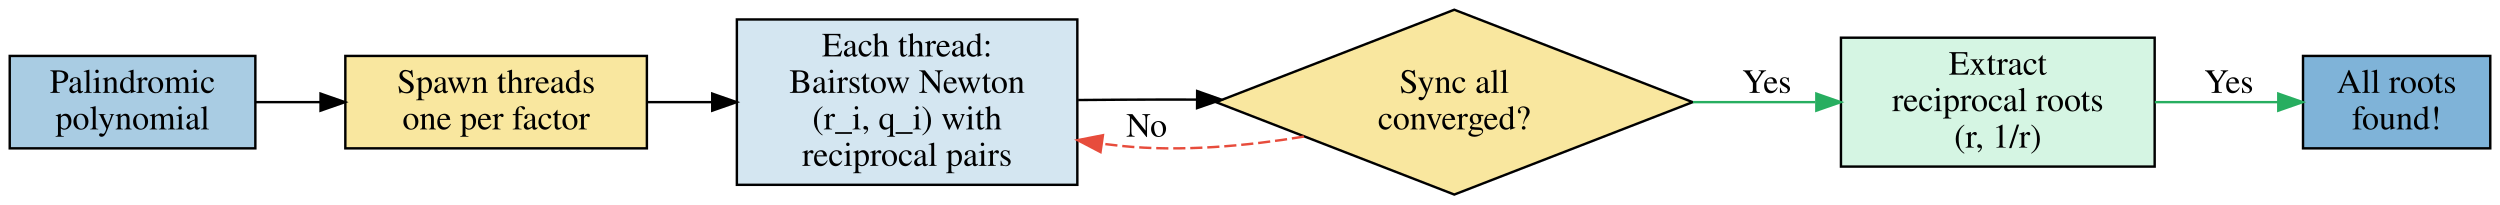
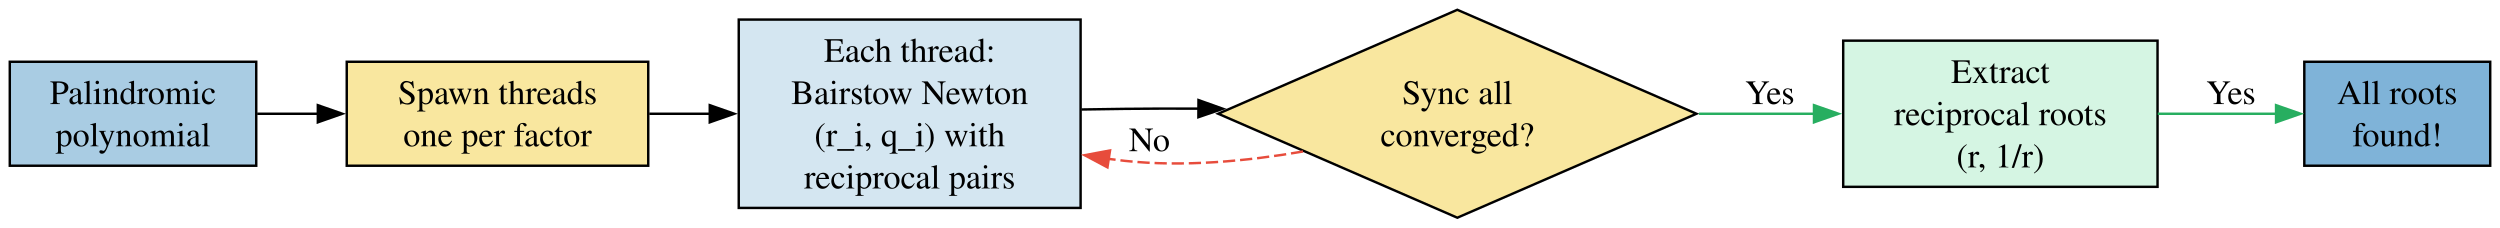
- <svg xmlns="http://www.w3.org/2000/svg" width="1028pt" height="84pt" viewBox="0.00 0.00 1028.00 84.00">
-   <g id="graph0" class="graph" transform="scale(1 1) rotate(0) translate(4 80)">
+ <svg xmlns="http://www.w3.org/2000/svg" width="1022pt" height="93pt" viewBox="0.00 0.00 1022.00 93.00">
+   <g id="graph0" class="graph" transform="scale(1 1) rotate(0) translate(4 89)">
    <g id="node1" class="node">
-       <polygon fill="#a9cce3" stroke="black" points="101,-57 0,-57 0,-19 101,-19 101,-57" />
-       <text text-anchor="middle" x="50.5" y="-41.8" font-family="Times,serif" font-size="14.00">Palindromic</text>
-       <text text-anchor="middle" x="50.5" y="-26.8" font-family="Times,serif" font-size="14.00">polynomial</text>
+       <polygon fill="#a9cce3" stroke="black" points="100.75,-63.75 0,-63.75 0,-21.25 100.75,-21.25 100.75,-63.75" />
+       <text xml:space="preserve" text-anchor="middle" x="50.38" y="-46.45" font-family="Times,serif" font-size="14.00">Palindromic</text>
+       <text xml:space="preserve" text-anchor="middle" x="50.38" y="-29.2" font-family="Times,serif" font-size="14.00">polynomial</text>
    </g>
    <g id="node2" class="node">
-       <polygon fill="#f9e79f" stroke="black" points="262,-57 138,-57 138,-19 262,-19 262,-57" />
-       <text text-anchor="middle" x="200" y="-41.8" font-family="Times,serif" font-size="14.00">Spawn threads</text>
-       <text text-anchor="middle" x="200" y="-26.8" font-family="Times,serif" font-size="14.00">one per factor</text>
+       <polygon fill="#f9e79f" stroke="black" points="261,-63.75 137.75,-63.75 137.75,-21.25 261,-21.25 261,-63.75" />
+       <text xml:space="preserve" text-anchor="middle" x="199.38" y="-46.45" font-family="Times,serif" font-size="14.00">Spawn threads</text>
+       <text xml:space="preserve" text-anchor="middle" x="199.38" y="-29.2" font-family="Times,serif" font-size="14.00">one per factor</text>
    </g>
    <g id="edge1" class="edge">
-       <path fill="none" stroke="black" d="M101.03,-38C109.6,-38 118.66,-38 127.68,-38" />
-       <polygon fill="black" stroke="black" points="127.81,-41.5 137.81,-38 127.81,-34.5 127.81,-41.5" />
+       <path fill="none" stroke="black" d="M101.14,-42.5C109.16,-42.5 117.6,-42.5 126.02,-42.5" />
+       <polygon fill="black" stroke="black" points="125.93,-46 135.93,-42.5 125.93,-39 125.93,-46" />
    </g>
    <g id="node3" class="node">
-       <polygon fill="#d4e6f1" stroke="black" points="439,-72 299,-72 299,-4 439,-4 439,-72" />
-       <text text-anchor="middle" x="369" y="-56.8" font-family="Times,serif" font-size="14.00">Each thread:</text>
-       <text text-anchor="middle" x="369" y="-41.8" font-family="Times,serif" font-size="14.00">Bairstow Newton</text>
-       <text text-anchor="middle" x="369" y="-26.8" font-family="Times,serif" font-size="14.00">(r_i, q_i) with</text>
-       <text text-anchor="middle" x="369" y="-11.8" font-family="Times,serif" font-size="14.00">reciprocal pairs</text>
+       <polygon fill="#d4e6f1" stroke="black" points="437.75,-81 298,-81 298,-4 437.75,-4 437.75,-81" />
+       <text xml:space="preserve" text-anchor="middle" x="367.88" y="-63.7" font-family="Times,serif" font-size="14.00">Each thread:</text>
+       <text xml:space="preserve" text-anchor="middle" x="367.88" y="-46.45" font-family="Times,serif" font-size="14.00">Bairstow Newton</text>
+       <text xml:space="preserve" text-anchor="middle" x="367.88" y="-29.2" font-family="Times,serif" font-size="14.00">(r_i, q_i) with</text>
+       <text xml:space="preserve" text-anchor="middle" x="367.88" y="-11.95" font-family="Times,serif" font-size="14.00">reciprocal pairs</text>
    </g>
    <g id="edge2" class="edge">
-       <path fill="none" stroke="black" d="M262.24,-38C270.89,-38 279.9,-38 288.83,-38" />
-       <polygon fill="black" stroke="black" points="288.87,-41.5 298.87,-38 288.87,-34.5 288.87,-41.5" />
+       <path fill="none" stroke="black" d="M261.43,-42.5C269.53,-42.5 277.94,-42.5 286.31,-42.5" />
+       <polygon fill="black" stroke="black" points="286.15,-46 296.15,-42.5 286.15,-39 286.15,-46" />
    </g>
    <g id="node4" class="node">
-       <polygon fill="#f9e79f" stroke="black" points="594,-76 496,-38 594,0 692,-38 594,-76" />
-       <text text-anchor="middle" x="594" y="-41.8" font-family="Times,serif" font-size="14.00">Sync all</text>
-       <text text-anchor="middle" x="594" y="-26.8" font-family="Times,serif" font-size="14.00">converged?</text>
+       <polygon fill="#f9e79f" stroke="black" points="591.75,-85 494,-42.5 591.75,0 689.5,-42.5 591.75,-85" />
+       <text xml:space="preserve" text-anchor="middle" x="591.75" y="-46.45" font-family="Times,serif" font-size="14.00">Sync all</text>
+       <text xml:space="preserve" text-anchor="middle" x="591.75" y="-29.2" font-family="Times,serif" font-size="14.00">converged?</text>
    </g>
    <g id="edge3" class="edge">
-       <path fill="none" stroke="black" d="M439.33,-38.87C445.31,-38.92 451.26,-38.97 457,-39 467.11,-39.06 477.64,-39.07 488.17,-39.05" />
-       <polygon fill="black" stroke="black" points="488.27,-42.55 498.25,-39.02 488.24,-35.55 488.27,-42.55" />
+       <path fill="none" stroke="black" d="M438.1,-44.24C444.07,-44.34 450.02,-44.43 455.75,-44.5 465.54,-44.61 475.73,-44.64 485.93,-44.59" />
+       <polygon fill="black" stroke="black" points="485.94,-48.09 495.92,-44.53 485.9,-41.09 485.94,-48.09" />
    </g>
    <g id="edge4" class="edge">
-       <path fill="none" stroke="#e74c3c" stroke-dasharray="5,2" d="M532.16,-23.83C508.71,-19.98 481.64,-17.48 457,-20 454.45,-20.26 451.86,-20.56 449.26,-20.9" />
-       <polygon fill="#e74c3c" stroke="#e74c3c" points="448.53,-17.47 439.13,-22.37 449.53,-24.4 448.53,-17.47" />
-       <text text-anchor="middle" x="467.5" y="-23.8" font-family="Times,serif" font-size="14.00">No</text>
+       <path fill="none" stroke="#e74c3c" stroke-dasharray="5,2" d="M528.69,-27.07C505.8,-23.12 479.64,-20.64 455.75,-23.25 453.56,-23.49 451.35,-23.76 449.12,-24.06" />
+       <polygon fill="#e74c3c" stroke="#e74c3c" points="448.73,-20.58 439.38,-25.56 449.79,-27.5 448.73,-20.58" />
+       <text xml:space="preserve" text-anchor="middle" x="465.88" y="-27.2" font-family="Times,serif" font-size="14.00">No</text>
    </g>
    <g id="node5" class="node">
-       <polygon fill="#d5f5e3" stroke="black" points="882,-64.5 753,-64.5 753,-11.5 882,-11.5 882,-64.5" />
-       <text text-anchor="middle" x="817.5" y="-49.3" font-family="Times,serif" font-size="14.00">Extract</text>
-       <text text-anchor="middle" x="817.5" y="-34.3" font-family="Times,serif" font-size="14.00">reciprocal roots</text>
-       <text text-anchor="middle" x="817.5" y="-19.3" font-family="Times,serif" font-size="14.00">(r, 1/r)</text>
+       <polygon fill="#d5f5e3" stroke="black" points="878,-72.38 749.5,-72.38 749.5,-12.62 878,-12.62 878,-72.38" />
+       <text xml:space="preserve" text-anchor="middle" x="813.75" y="-55.08" font-family="Times,serif" font-size="14.00">Extract</text>
+       <text xml:space="preserve" text-anchor="middle" x="813.75" y="-37.83" font-family="Times,serif" font-size="14.00">reciprocal roots</text>
+       <text xml:space="preserve" text-anchor="middle" x="813.75" y="-20.57" font-family="Times,serif" font-size="14.00">(r, 1/r)</text>
    </g>
    <g id="edge5" class="edge">
-       <path fill="none" stroke="#27ae60" d="M692.15,-38C709.03,-38 726.34,-38 742.47,-38" />
-       <polygon fill="#27ae60" stroke="#27ae60" points="742.88,-41.5 752.88,-38 742.88,-34.5 742.88,-41.5" />
-       <text text-anchor="middle" x="722.5" y="-41.8" font-family="Times,serif" font-size="14.00">Yes</text>
+       <path fill="none" stroke="#27ae60" d="M690.53,-42.5C706.35,-42.5 722.51,-42.5 737.68,-42.5" />
+       <polygon fill="#27ae60" stroke="#27ae60" points="737.56,-46 747.56,-42.5 737.56,-39 737.56,-46" />
+       <text xml:space="preserve" text-anchor="middle" x="719.5" y="-46.45" font-family="Times,serif" font-size="14.00">Yes</text>
    </g>
    <g id="node6" class="node">
-       <polygon fill="#7fb3d8" stroke="black" points="1020,-57 943,-57 943,-19 1020,-19 1020,-57" />
-       <text text-anchor="middle" x="981.5" y="-41.8" font-family="Times,serif" font-size="14.00">All roots</text>
-       <text text-anchor="middle" x="981.5" y="-26.8" font-family="Times,serif" font-size="14.00">found!</text>
+       <polygon fill="#7fb3d8" stroke="black" points="1014,-63.75 938,-63.75 938,-21.25 1014,-21.25 1014,-63.75" />
+       <text xml:space="preserve" text-anchor="middle" x="976" y="-46.45" font-family="Times,serif" font-size="14.00">All roots</text>
+       <text xml:space="preserve" text-anchor="middle" x="976" y="-29.2" font-family="Times,serif" font-size="14.00">found!</text>
    </g>
    <g id="edge6" class="edge">
-       <path fill="none" stroke="#27ae60" d="M882.06,-38C898.93,-38 916.86,-38 932.73,-38" />
-       <polygon fill="#27ae60" stroke="#27ae60" points="932.83,-41.5 942.83,-38 932.83,-34.5 932.83,-41.5" />
-       <text text-anchor="middle" x="912.5" y="-41.8" font-family="Times,serif" font-size="14.00">Yes</text>
+       <path fill="none" stroke="#27ae60" d="M878.09,-42.5C894.26,-42.5 911.39,-42.5 926.67,-42.5" />
+       <polygon fill="#27ae60" stroke="#27ae60" points="926.45,-46 936.45,-42.5 926.45,-39 926.45,-46" />
+       <text xml:space="preserve" text-anchor="middle" x="908" y="-46.45" font-family="Times,serif" font-size="14.00">Yes</text>
    </g>
  </g>
</svg>
